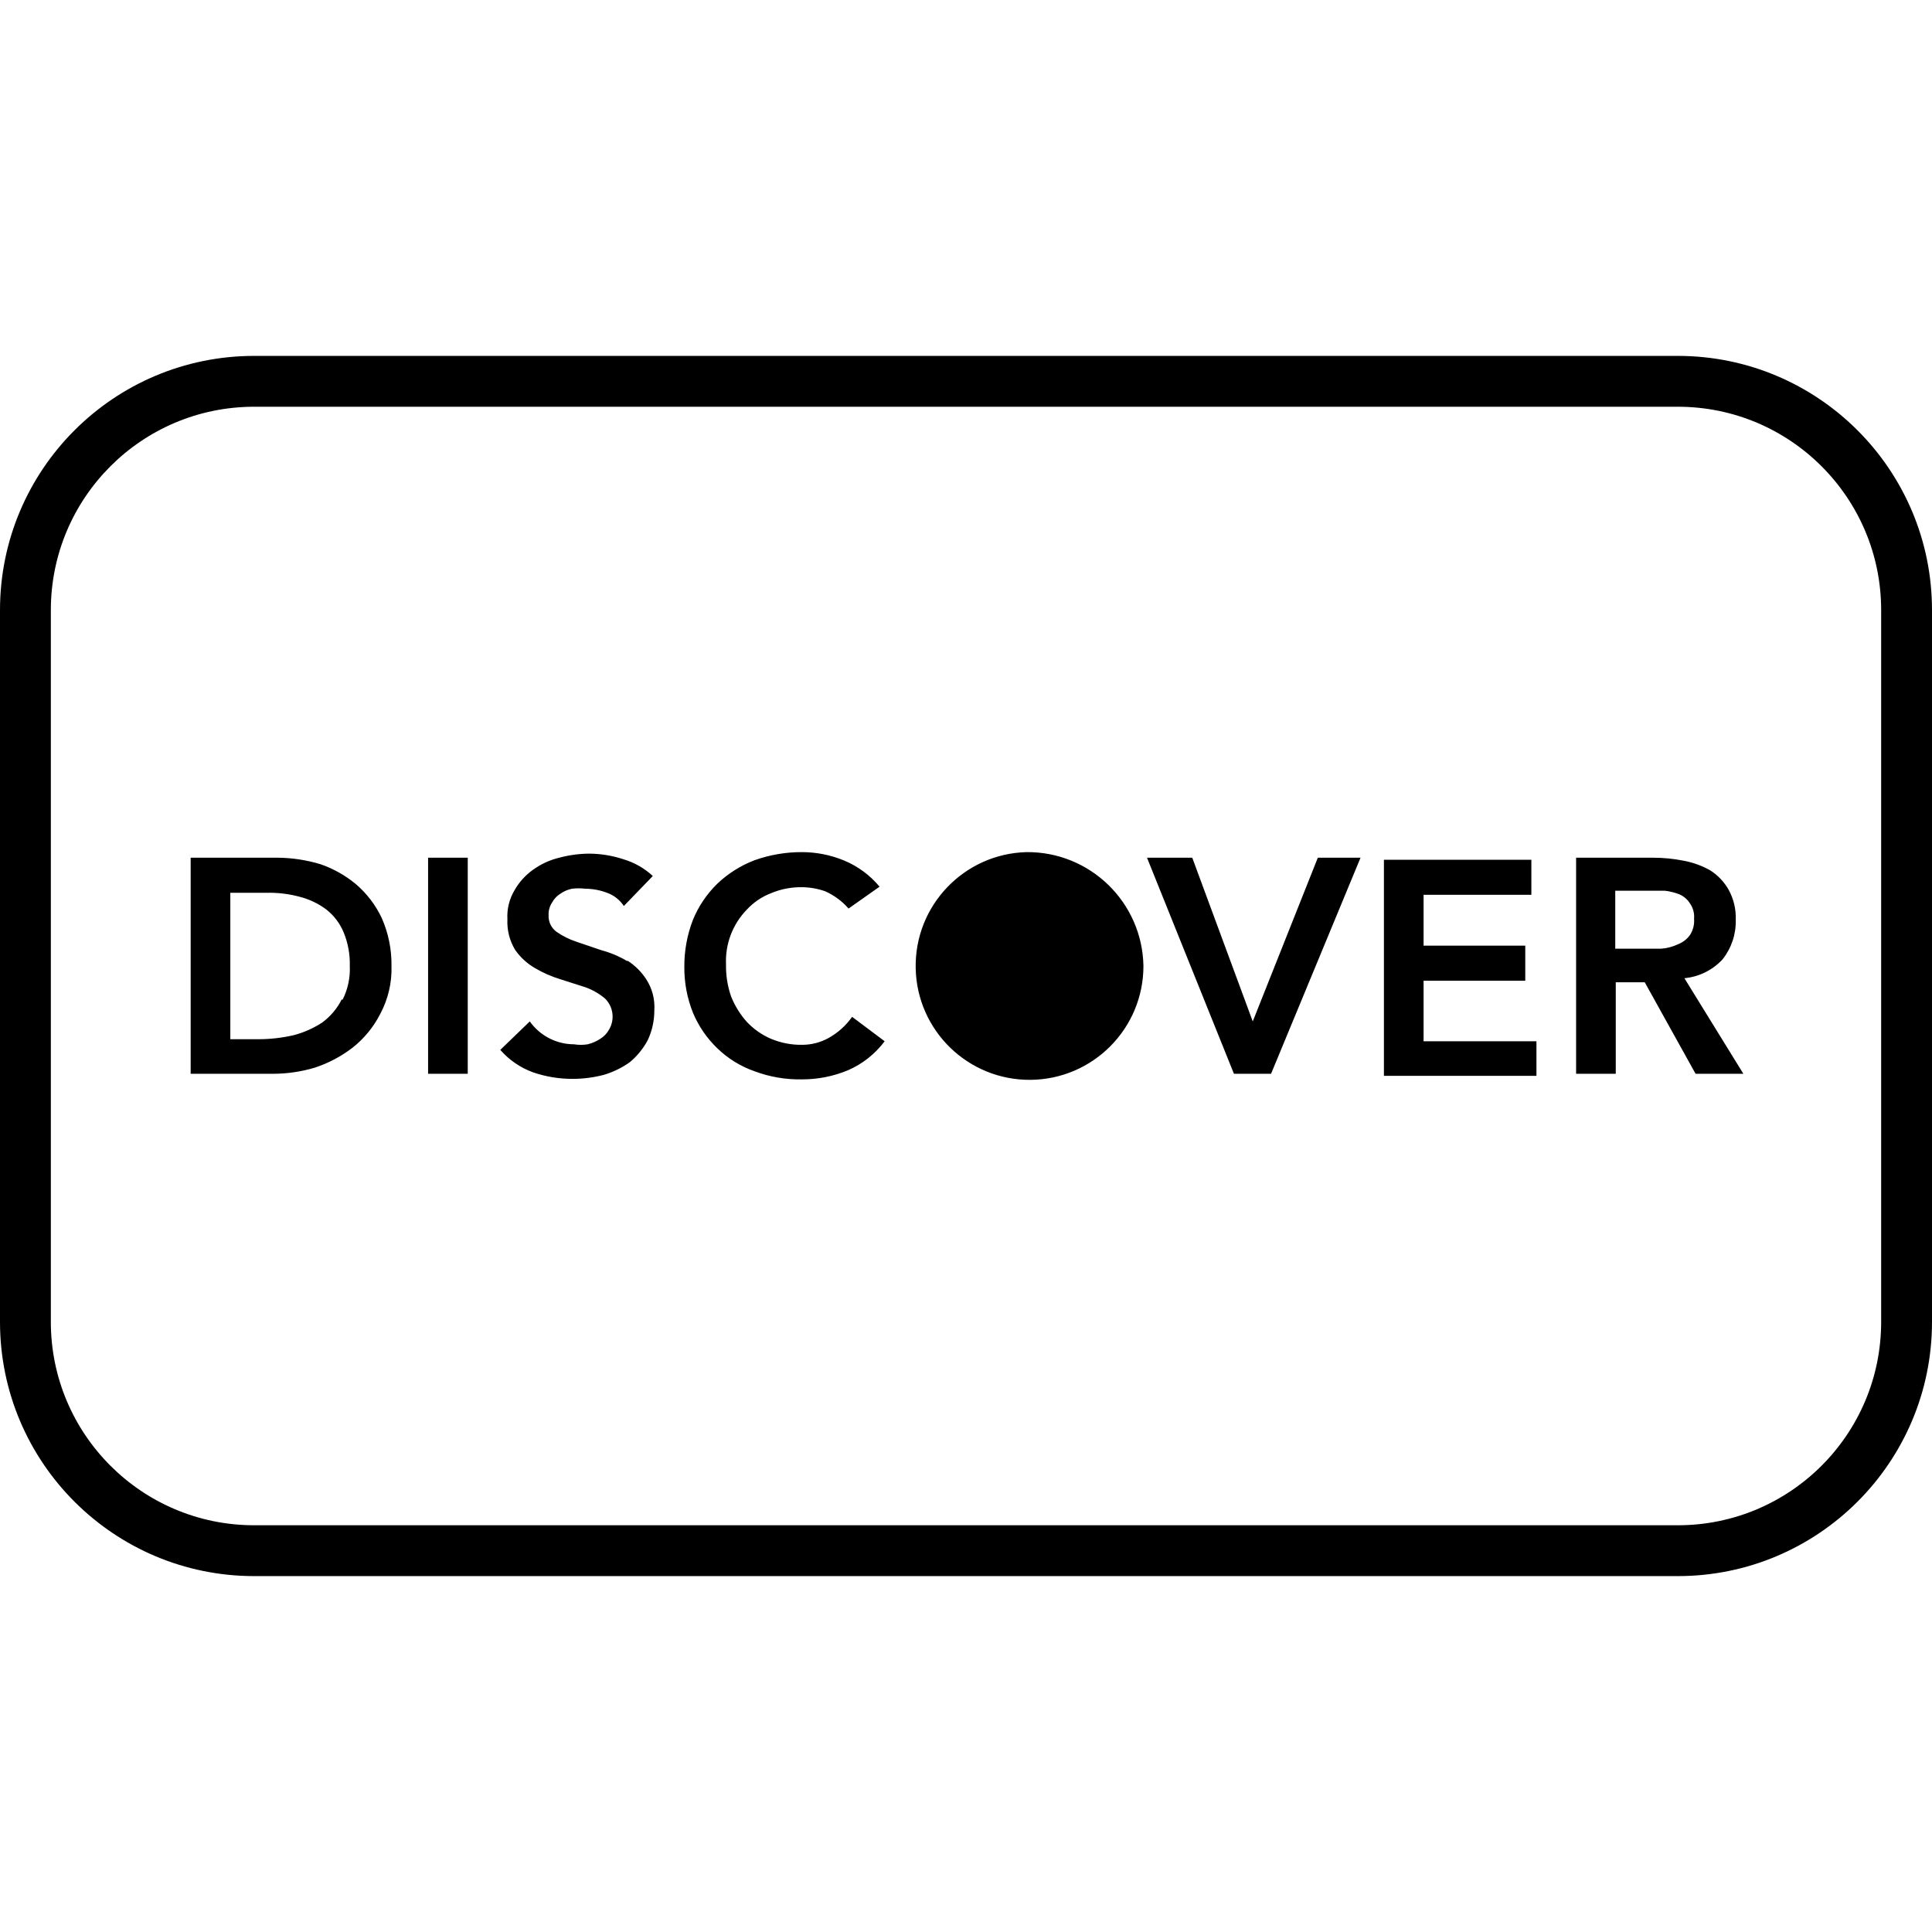
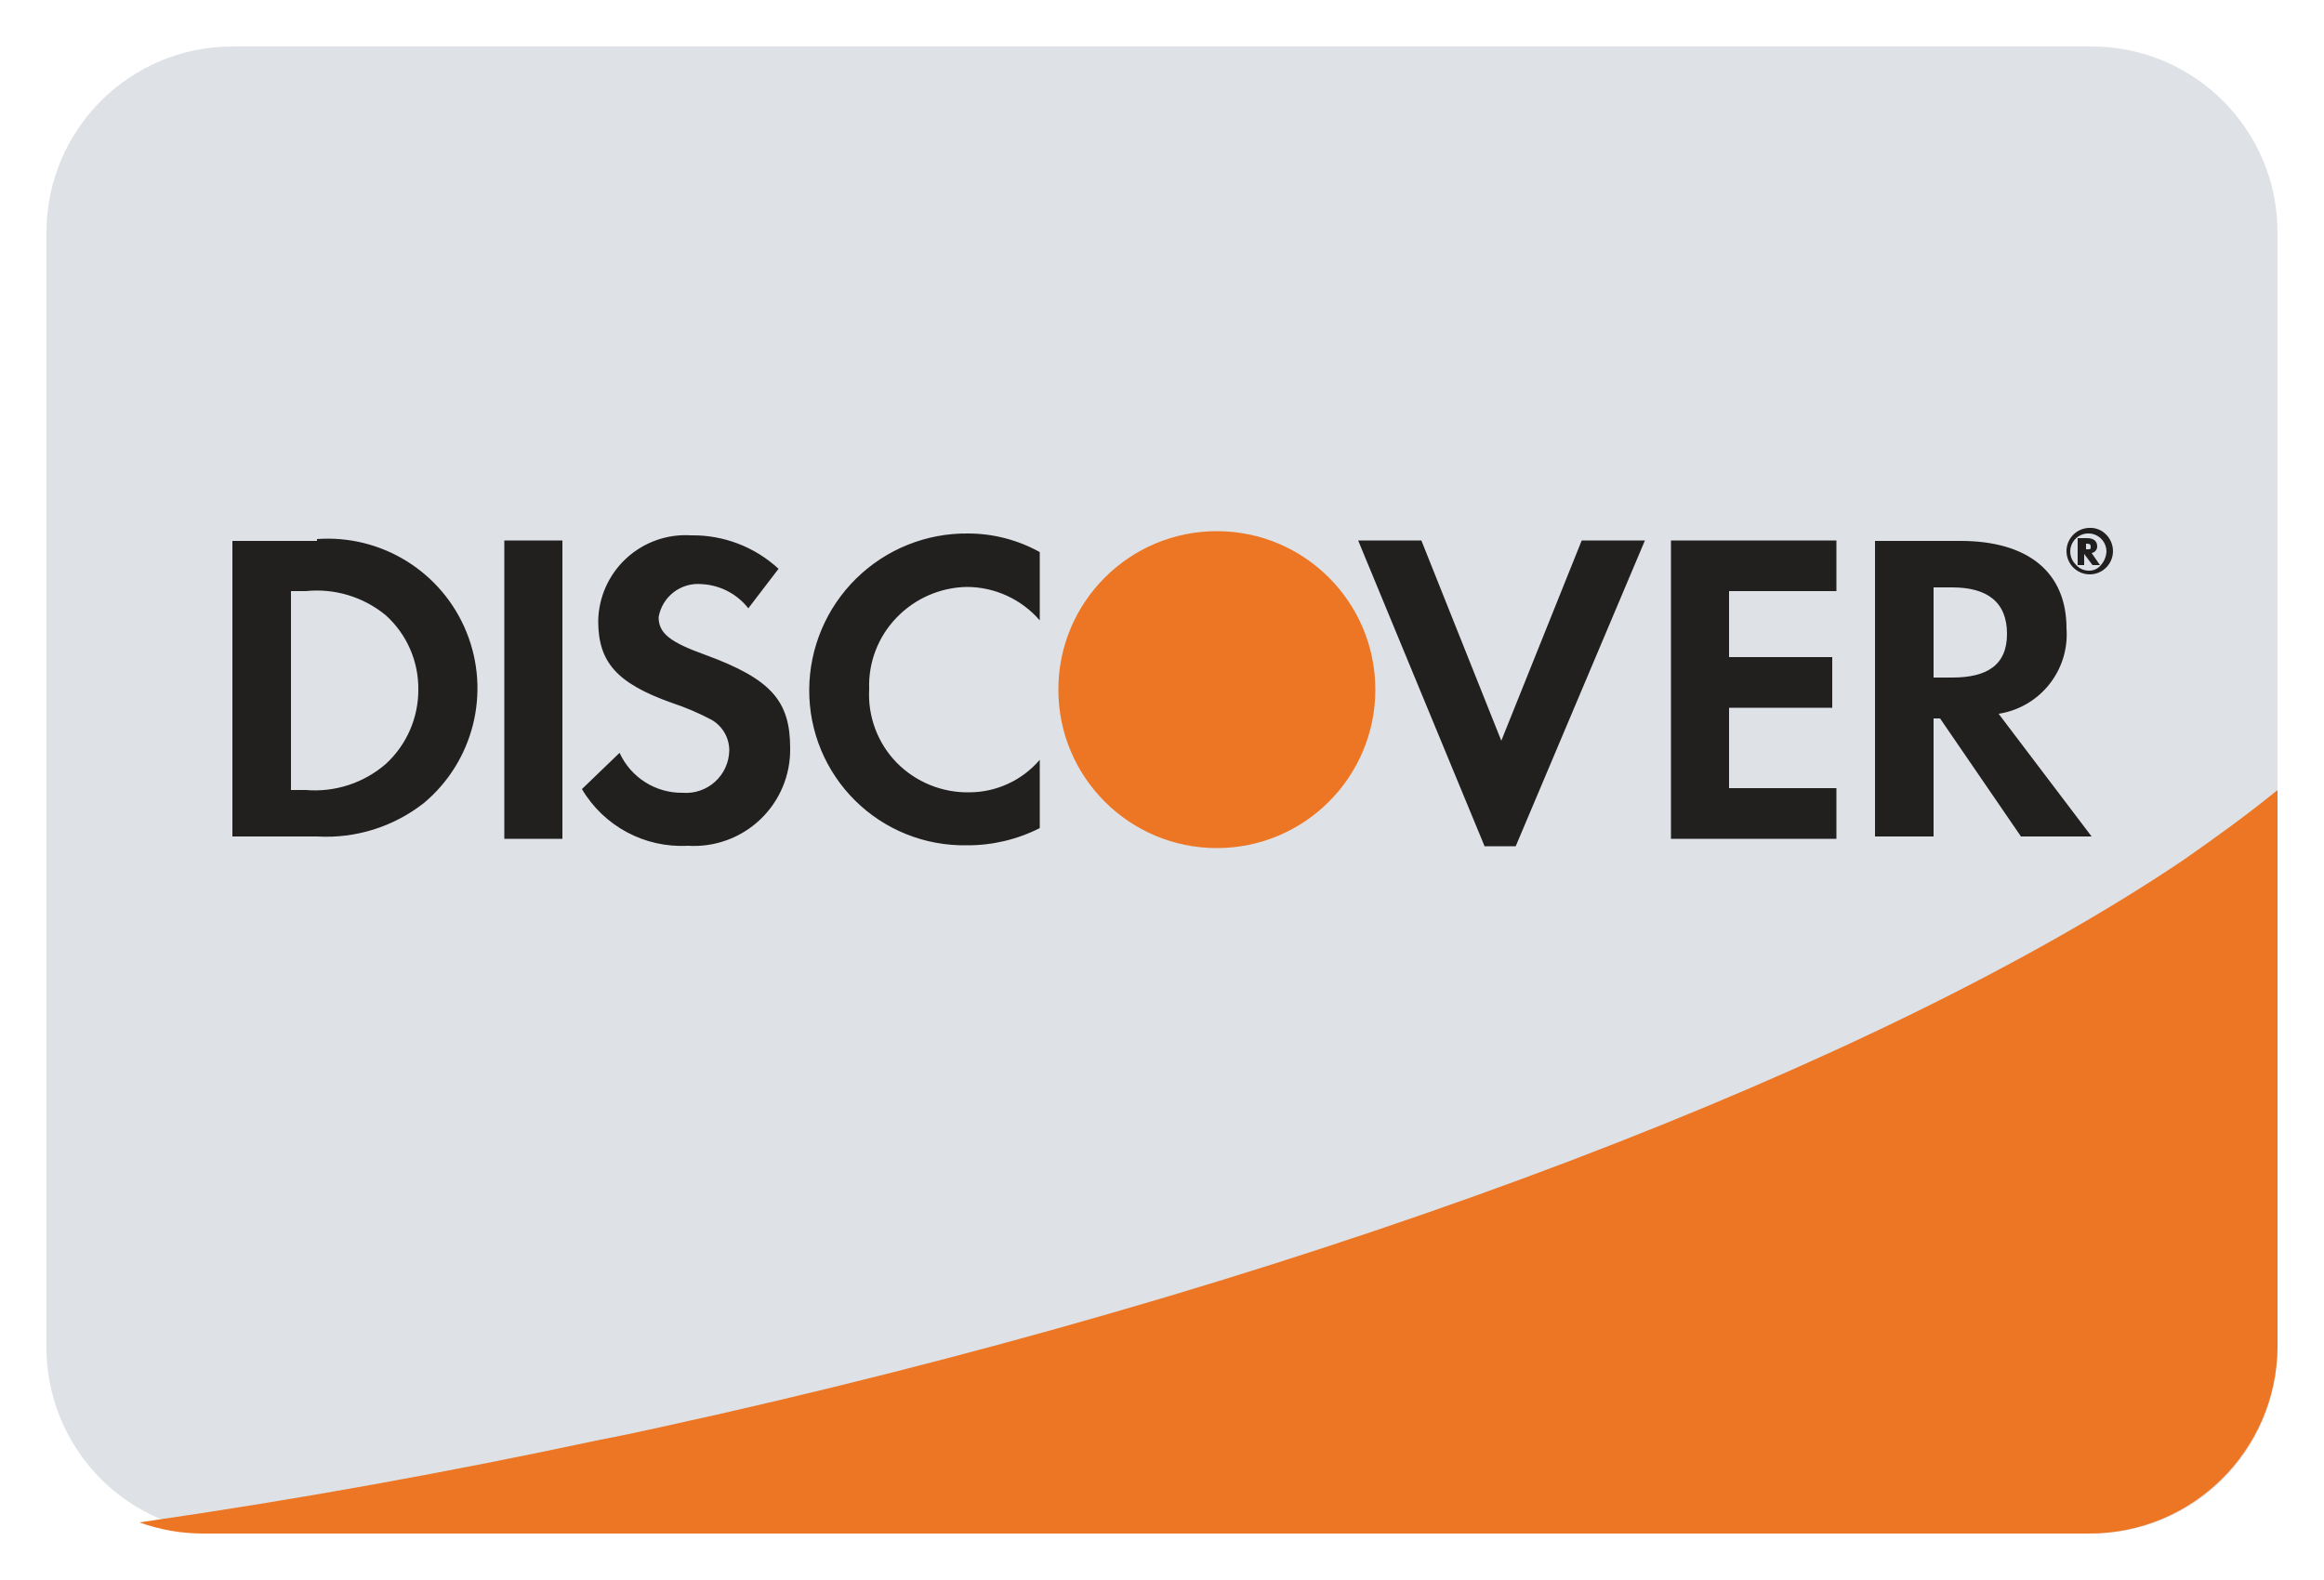
- <svg xmlns="http://www.w3.org/2000/svg" viewBox="0 0 38 38" fill="currentColor">
-   <path d="M33 8a4 4 0 0 1 4 4v14a4 4 0 0 1-4 4H5a4 4 0 0 1-4-4V12a4 4 0 0 1 4-4h28m0-1H5a5 5 0 0 0-5 5v14a5 5 0 0 0 5 5h28a5 5 0 0 0 5-5V12a5 5 0 0 0-5-5Z" />
-   <path d="M20.19 16.76a2.24 2.24 0 1 0 2.3 2.24 2.28 2.28 0 0 0-2.3-2.24ZM8.42 21.12h.78v-4.25h-.78ZM7 17.39a2.23 2.23 0 0 0-.69-.39 3 3 0 0 0-.84-.13H3.75v4.25h1.63a2.89 2.89 0 0 0 .81-.12 2.5 2.5 0 0 0 .74-.39 2 2 0 0 0 .55-.67A1.87 1.87 0 0 0 7.7 19a2.25 2.25 0 0 0-.19-.94 2 2 0 0 0-.51-.67Zm-.28 2.27a1.27 1.27 0 0 1-.38.45 1.91 1.91 0 0 1-.56.25 3.1 3.1 0 0 1-.69.08h-.56v-2.88h.71a2.3 2.3 0 0 1 .66.08 1.48 1.48 0 0 1 .52.25 1.12 1.12 0 0 1 .34.45 1.62 1.62 0 0 1 .12.66 1.34 1.34 0 0 1-.14.66Zm5.61-.76a2 2 0 0 0-.5-.21l-.5-.17a1.5 1.5 0 0 1-.38-.19.38.38 0 0 1-.16-.33.41.41 0 0 1 .07-.25.44.44 0 0 1 .16-.17.6.6 0 0 1 .23-.1 1.09 1.09 0 0 1 .26 0 1.22 1.22 0 0 1 .43.08.66.66 0 0 1 .33.26l.57-.59a1.46 1.46 0 0 0-.58-.33 2.19 2.19 0 0 0-.67-.11 2.33 2.33 0 0 0-.59.08 1.46 1.46 0 0 0-.52.24 1.25 1.25 0 0 0-.36.4 1 1 0 0 0-.14.57 1.07 1.07 0 0 0 .15.6 1.22 1.22 0 0 0 .39.36 2.29 2.29 0 0 0 .5.22l.5.16a1.27 1.27 0 0 1 .38.22.5.5 0 0 1 .08.61.49.49 0 0 1-.17.18.8.8 0 0 1-.25.11.84.84 0 0 1-.27 0 1.07 1.07 0 0 1-.87-.45l-.58.56a1.57 1.57 0 0 0 .64.44 2.38 2.38 0 0 0 .79.13 2.43 2.43 0 0 0 .61-.08 1.73 1.73 0 0 0 .51-.25 1.47 1.47 0 0 0 .35-.43 1.38 1.38 0 0 0 .13-.59 1 1 0 0 0-.16-.61 1.22 1.22 0 0 0-.36-.36Zm15.67.39h2v-.69h-2v-1h2.12v-.69h-2.9v4.25h3v-.68H28Zm5.13-.05a1.17 1.17 0 0 0 .75-.37 1.2 1.2 0 0 0 .26-.78 1.14 1.14 0 0 0-.14-.59 1.09 1.09 0 0 0-.36-.38 1.69 1.69 0 0 0-.52-.19 3.08 3.08 0 0 0-.61-.06H31v4.25h.78v-1.8h.57l1 1.8h.94Zm-.42-.58h-.94v-1.14h.98a1.15 1.15 0 0 1 .28.07.46.46 0 0 1 .21.18.45.45 0 0 1 .08.3.51.51 0 0 1-.08.32.52.52 0 0 1-.23.18.94.94 0 0 1-.34.09Zm-16.42 1.76a1.07 1.07 0 0 1-.51.13 1.52 1.52 0 0 1-.62-.12 1.43 1.43 0 0 1-.47-.33 1.69 1.69 0 0 1-.31-.5 1.81 1.81 0 0 1-.1-.63 1.45 1.45 0 0 1 .41-1.08 1.27 1.27 0 0 1 .47-.32 1.52 1.52 0 0 1 .62-.12 1.42 1.42 0 0 1 .45.08 1.33 1.33 0 0 1 .46.34l.61-.43a1.81 1.81 0 0 0-.71-.52 2.18 2.18 0 0 0-.82-.16 2.75 2.75 0 0 0-.93.16 2.21 2.21 0 0 0-.73.46 2.12 2.12 0 0 0-.48.71 2.52 2.52 0 0 0-.17.93 2.37 2.37 0 0 0 .17.9 2.08 2.08 0 0 0 .48.7 2 2 0 0 0 .73.45 2.52 2.52 0 0 0 .93.16 2.34 2.34 0 0 0 .91-.18 1.79 1.79 0 0 0 .72-.57l-.64-.48a1.4 1.4 0 0 1-.47.42Zm8.35-.33-1.19-3.22h-.89l1.71 4.25H25l1.76-4.25h-.84Z" />
+ <svg xmlns="http://www.w3.org/2000/svg" viewBox="0 0 50 34">
+   <path fill="#dee2e7" d="M49 5v24a4 4 0 0 1-4 4H5a3.94 3.94 0 0 1-1.36-.24A4 4 0 0 1 1 29V5a4 4 0 0 1 4-4h40a4 4 0 0 1 4 4Z" />
+   <path fill="#ed7624" d="M49 17v12a4.05 4.05 0 0 1-4.06 4H4.38A4 4 0 0 1 3 32.76c3.41-.49 6.69-1.09 9.92-1.78.85-.16 1.68-.36 2.51-.54 13.41-3.05 25-7.53 31.54-11.93C47.7 18 48.39 17.5 49 17Z" />
+   <path fill="#221f1f" d="M6.82 11.64H5V18h1.82a3.4 3.4 0 0 0 2.3-.72 3.22 3.22 0 0 0-2.3-5.68Zm1.48 4.8a2.33 2.33 0 0 1-1.72.56h-.32v-4.28h.32a2.33 2.33 0 0 1 1.72.52 2.12 2.12 0 0 1 .7 1.6 2.16 2.16 0 0 1-.7 1.6Zm2.55-4.81h1.25v6.42h-1.25zm4.32 2.46c-.75-.27-1-.46-1-.81a.86.86 0 0 1 .93-.71 1.36 1.36 0 0 1 1 .52l.65-.85a2.71 2.71 0 0 0-1.88-.72 1.88 1.88 0 0 0-2 1.84c0 .89.4 1.34 1.57 1.76a5.54 5.54 0 0 1 .87.37.76.76 0 0 1 .38.66.93.93 0 0 1-1 .91 1.47 1.47 0 0 1-1.36-.86l-.81.78a2.49 2.49 0 0 0 2.28 1.22 2.07 2.07 0 0 0 2.2-2.1c0-1.02-.41-1.49-1.83-2.01Zm2.24.75a3.33 3.33 0 0 0 3.39 3.35 3.42 3.42 0 0 0 1.57-.37v-1.47a2 2 0 0 1-1.51.7 2.14 2.14 0 0 1-1.57-.64 2.1 2.1 0 0 1-.59-1.58 2.1 2.1 0 0 1 .59-1.54 2.15 2.15 0 0 1 1.51-.66 2.08 2.08 0 0 1 1.57.72v-1.47a3.18 3.18 0 0 0-1.54-.4 3.38 3.38 0 0 0-3.42 3.36Zm14.89 1.1-1.72-4.31h-1.36l2.72 6.58h.67l2.78-6.58h-1.36l-1.73 4.31zm3.65 2.11h3.56v-1.09H37.2v-1.73h2.22v-1.09H37.2v-1.42h2.31v-1.09h-3.56v6.42zM43 15.36a1.73 1.73 0 0 0 1.46-1.84c0-1.2-.82-1.88-2.28-1.88h-1.84V18h1.26v-2.54h.14L43.48 18H45Zm-1-.78h-.4v-1.94h.4c.76 0 1.18.32 1.18 1s-.44.94-1.18.94Z" />
+   <path fill="#ed7624" d="M29.59 14.84a3.41 3.41 0 1 1-3.41-3.41 3.41 3.41 0 0 1 3.41 3.41Z" />
+   <path fill="#221f1f" d="M45 11.9a.14.14 0 0 0 .12-.14c0-.12-.08-.18-.22-.18h-.2v.58h.14v-.24l.18.24h.16Zm-.12-.08v-.12c.06 0 .1 0 .1.06s0 .06-.08.06Z" />
+   <path fill="#221f1f" d="M44.94 11.36a.5.5 0 1 0 .52.5.51.51 0 0 0-.15-.36.47.47 0 0 0-.37-.14Zm.26.8a.32.32 0 0 1-.26.12.37.37 0 0 1-.28-.13.39.39 0 1 1 .66-.29.47.47 0 0 1-.12.3Z" />
</svg>
